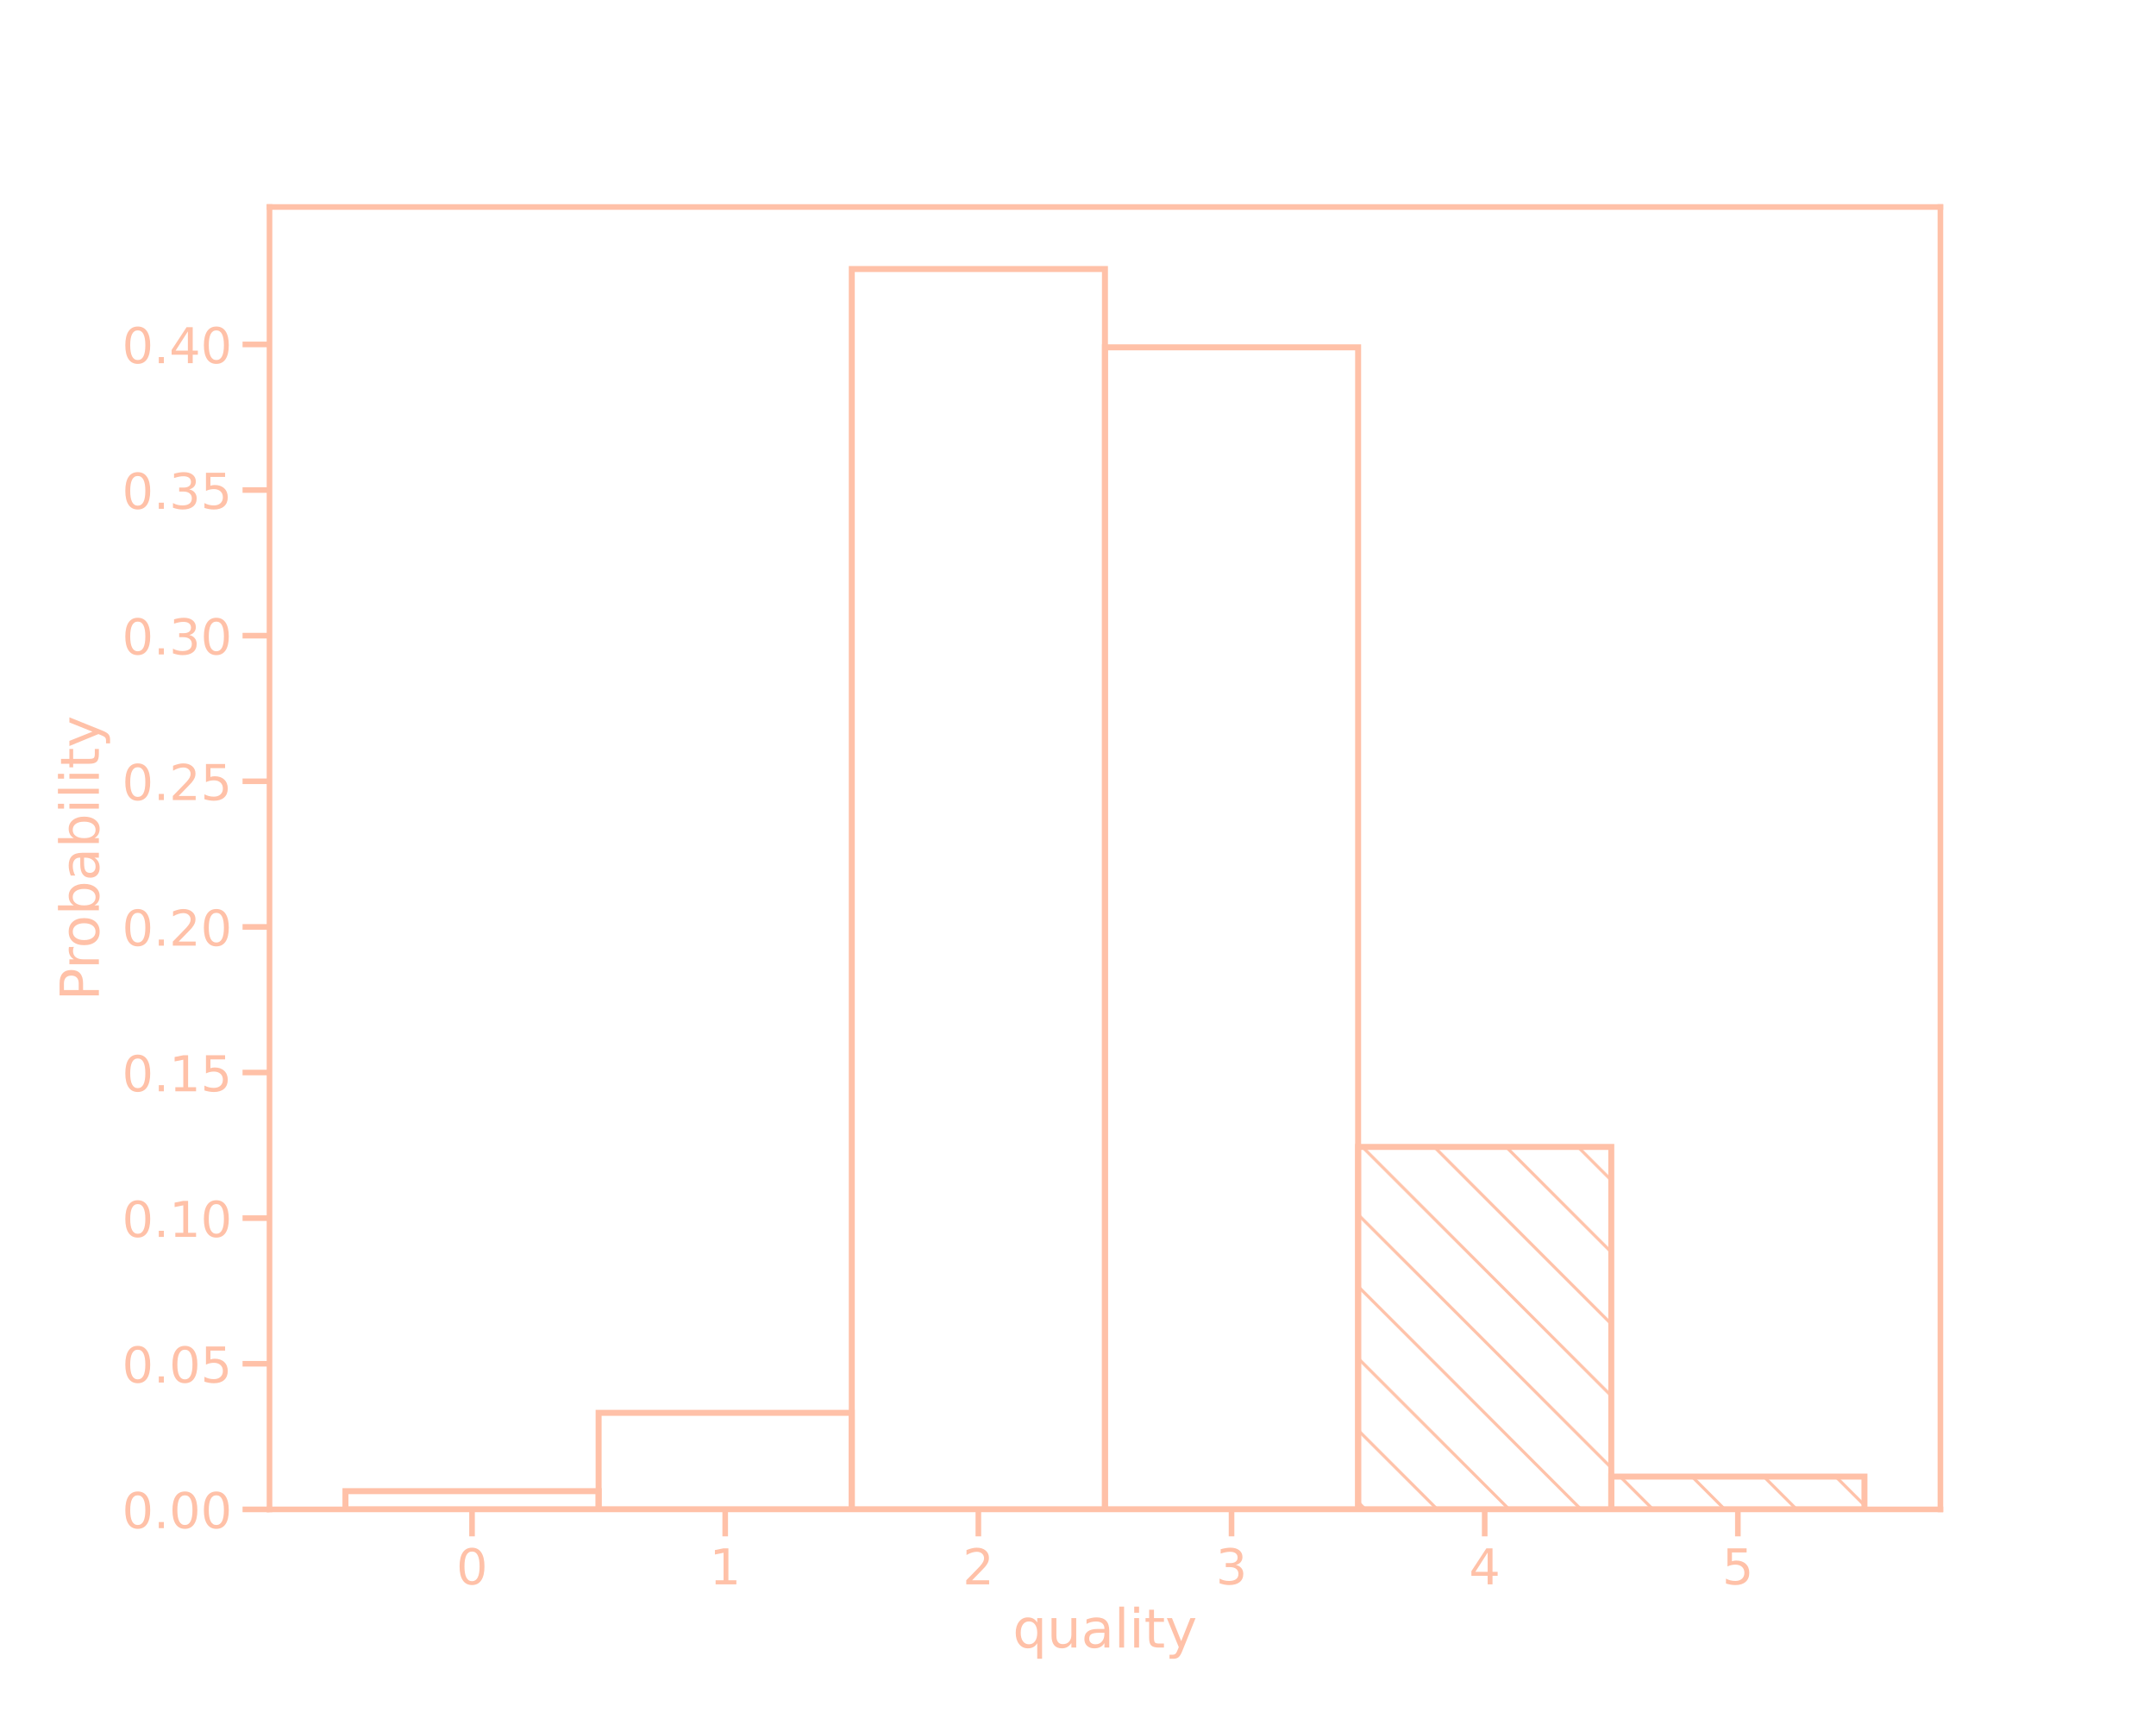
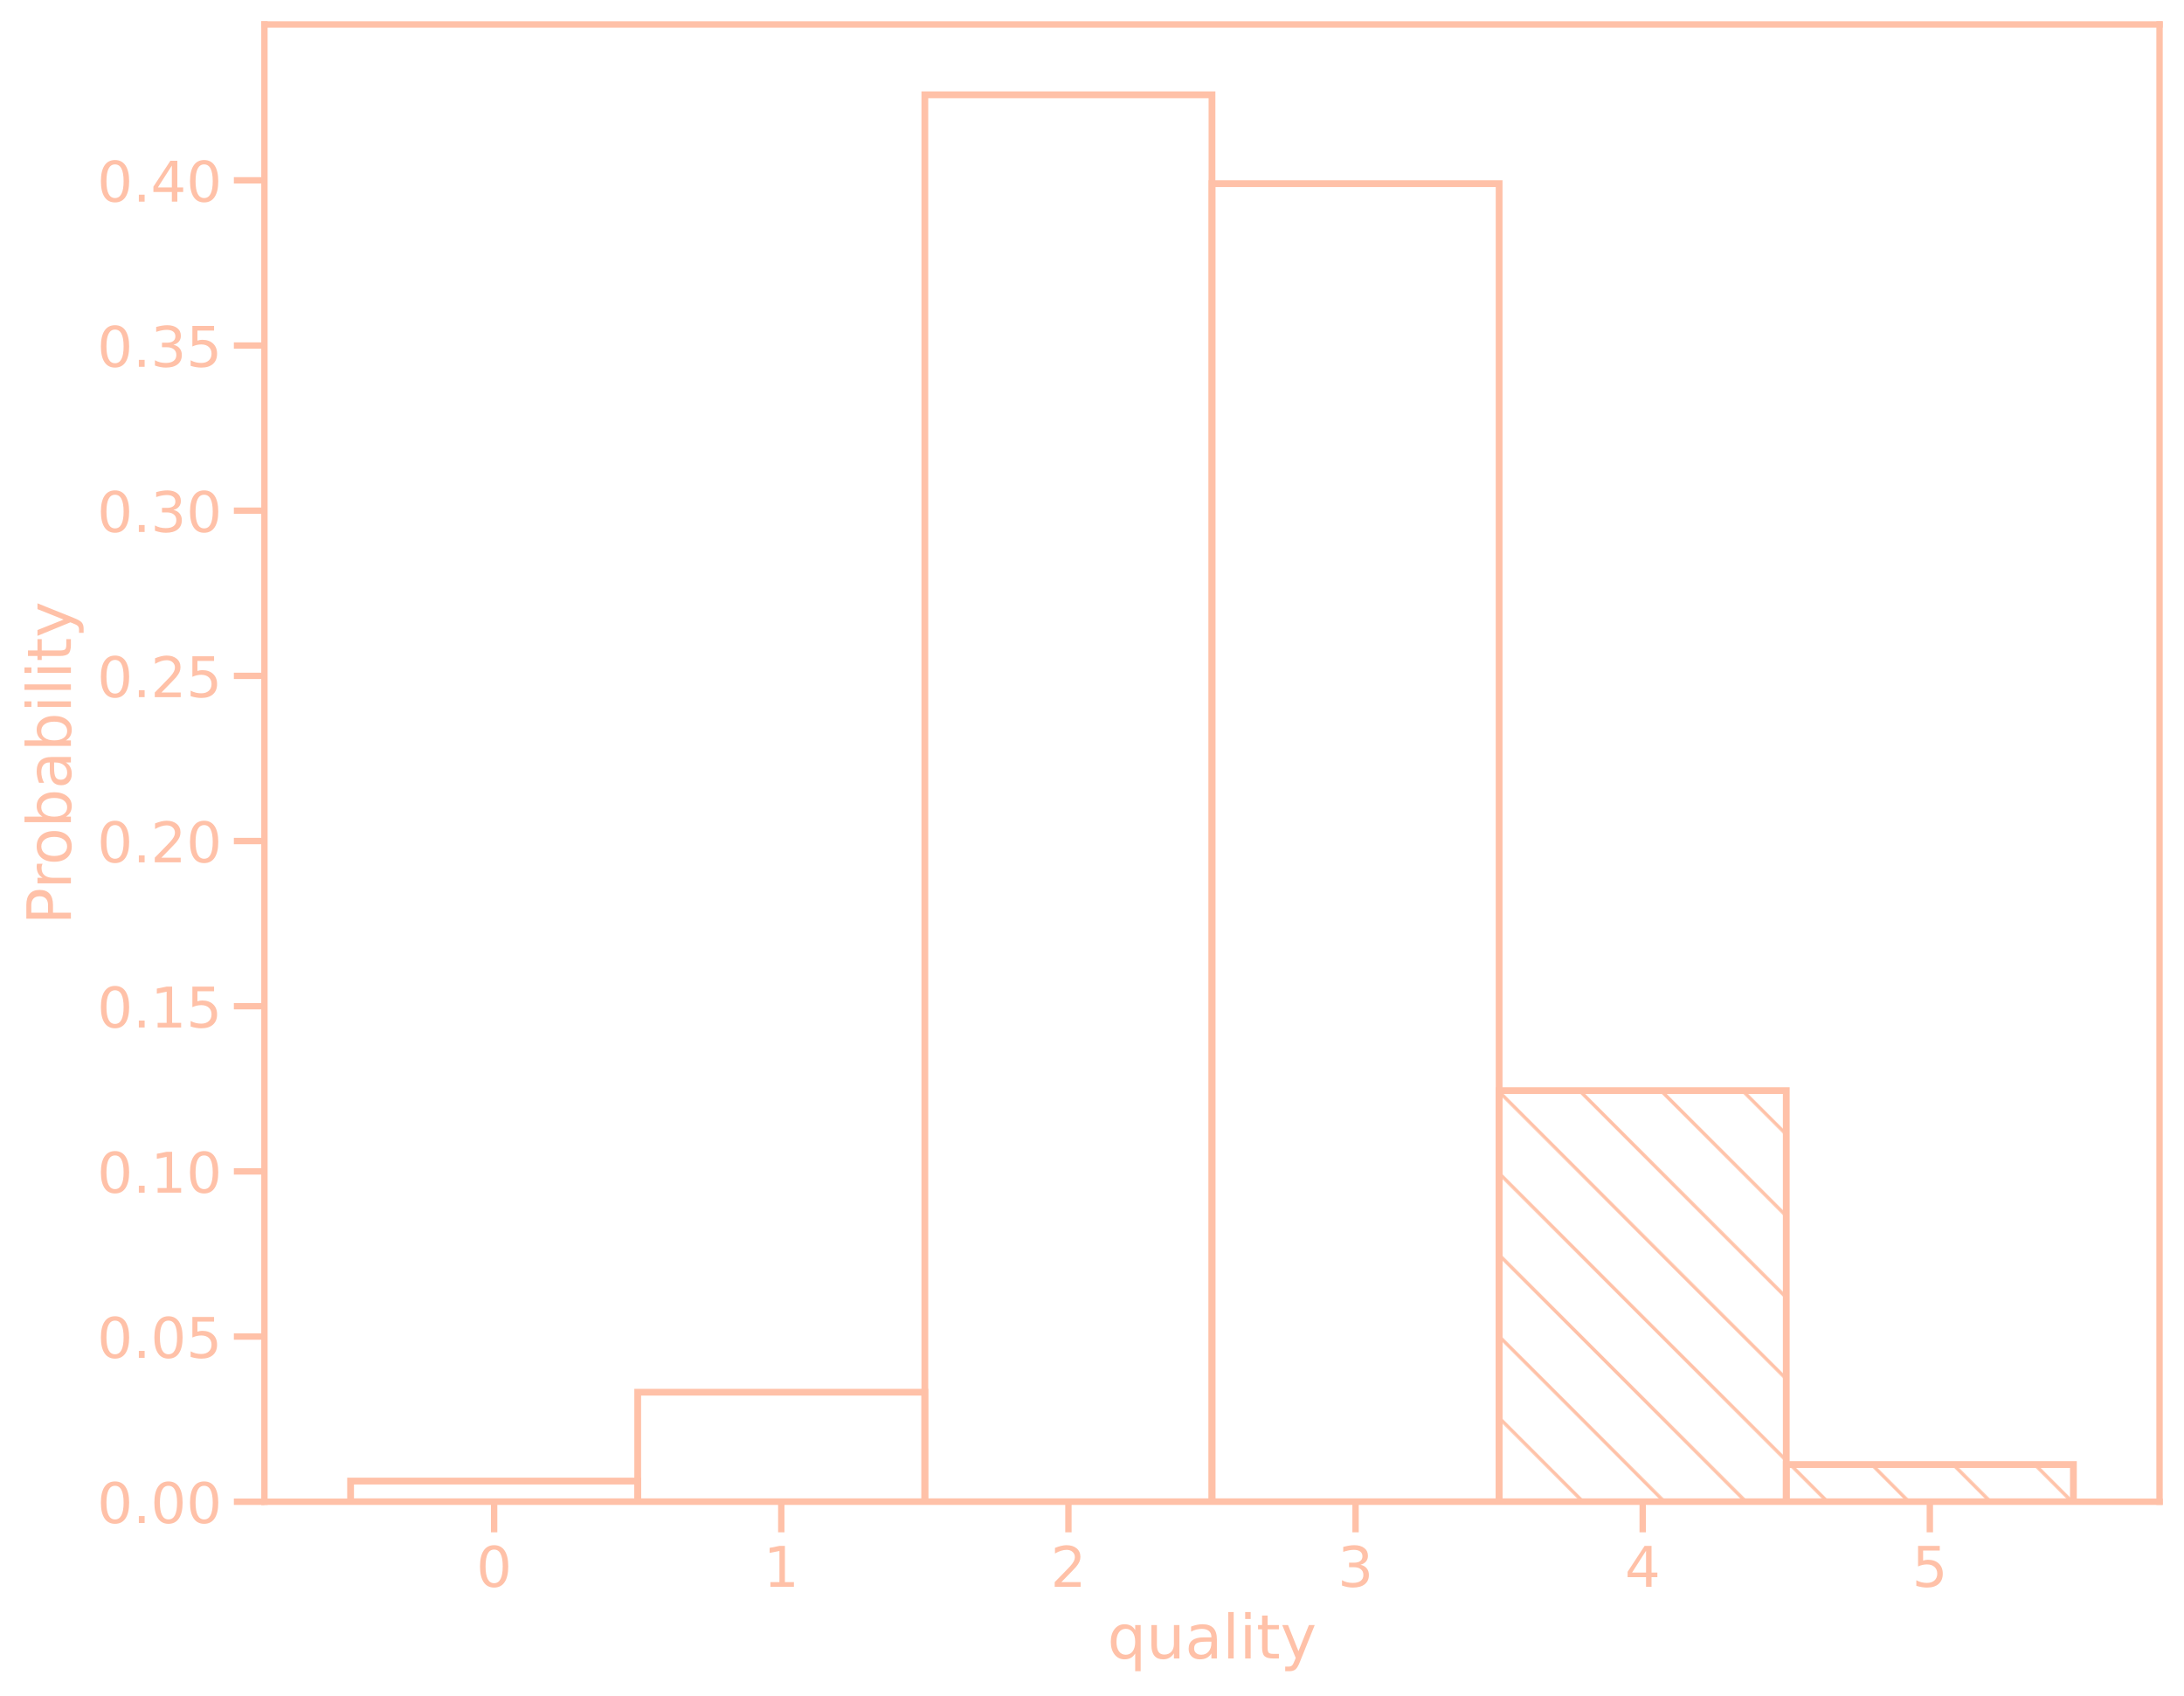
- <svg xmlns="http://www.w3.org/2000/svg" xmlns:xlink="http://www.w3.org/1999/xlink" width="720pt" height="576pt" viewBox="0 0 720 576" version="1.1">
+ <svg xmlns="http://www.w3.org/2000/svg" xmlns:xlink="http://www.w3.org/1999/xlink" width="643.059pt" height="499.17pt" viewBox="0 0 643.059 499.17" version="1.1">
  <defs>
    <style type="text/css">*{stroke-linejoin: round; stroke-linecap: butt}</style>
  </defs>
  <g id="figure_1">
    <g id="patch_1">
-       <path d="M 0 576  L 720 576  L 720 0  L 0 0  L 0 576  z " style="fill: none" />
+       <path d="M 0 499.17  L 643.059 499.17  L 643.059 0  L 0 0  L 0 499.17  z " style="fill: none" />
    </g>
    <g id="axes_1">
      <g id="patch_2">
-         <path d="M 90 504  L 648 504  L 648 69.12  L 90 69.12  L 90 504  z " style="fill: none" />
+         <path d="M 77.859 442.08  L 635.859 442.08  L 635.859 7.2  L 77.859 7.2  L 77.859 442.08  z " style="fill: none" />
      </g>
      <g id="matplotlib.axis_1">
        <g id="xtick_1">
          <g id="line2d_1">
            <defs>
-               <path id="m87c083ee82" d="M 0 0  L 0 9  " style="stroke: #ffc1a8; stroke-width: 1.875" />
+               <path id="ma3f0e73d45" d="M 0 0  L 0 9  " style="stroke: #ffc1a8; stroke-width: 1.875" />
            </defs>
            <g>
-               <use xlink:href="#m87c083ee82" x="157.636" y="504" style="fill: #ffc1a8; stroke: #ffc1a8; stroke-width: 1.875" />
+               <use xlink:href="#ma3f0e73d45" x="145.495" y="442.08" style="fill: #ffc1a8; stroke: #ffc1a8; stroke-width: 1.875" />
            </g>
          </g>
          <g id="text_1">
-             <g style="fill: #ffc1a8" transform="translate(152.3873 529.0374)scale(0.165 -0.165)">
+             <g style="fill: #ffc1a8" transform="translate(140.2462 467.1174)scale(0.165 -0.165)">
              <defs>
                <path id="DejaVuSans-30" d="M 2034 4250  Q 1547 4250 1301 3770  Q 1056 3291 1056 2328  Q 1056 1369 1301 889  Q 1547 409 2034 409  Q 2525 409 2770 889  Q 3016 1369 3016 2328  Q 3016 3291 2770 3770  Q 2525 4250 2034 4250  z M 2034 4750  Q 2819 4750 3233 4129  Q 3647 3509 3647 2328  Q 3647 1150 3233 529  Q 2819 -91 2034 -91  Q 1250 -91 836 529  Q 422 1150 422 2328  Q 422 3509 836 4129  Q 1250 4750 2034 4750  z " transform="scale(0.015625)" />
              </defs>
              <use xlink:href="#DejaVuSans-30" />
            </g>
          </g>
        </g>
        <g id="xtick_2">
          <g id="line2d_2">
            <g>
-               <use xlink:href="#m87c083ee82" x="242.182" y="504" style="fill: #ffc1a8; stroke: #ffc1a8; stroke-width: 1.875" />
+               <use xlink:href="#ma3f0e73d45" x="230.041" y="442.08" style="fill: #ffc1a8; stroke: #ffc1a8; stroke-width: 1.875" />
            </g>
          </g>
          <g id="text_2">
-             <g style="fill: #ffc1a8" transform="translate(236.9328 529.0374)scale(0.165 -0.165)">
+             <g style="fill: #ffc1a8" transform="translate(224.7917 467.1174)scale(0.165 -0.165)">
              <defs>
                <path id="DejaVuSans-31" d="M 794 531  L 1825 531  L 1825 4091  L 703 3866  L 703 4441  L 1819 4666  L 2450 4666  L 2450 531  L 3481 531  L 3481 0  L 794 0  L 794 531  z " transform="scale(0.015625)" />
              </defs>
              <use xlink:href="#DejaVuSans-31" />
            </g>
          </g>
        </g>
        <g id="xtick_3">
          <g id="line2d_3">
            <g>
-               <use xlink:href="#m87c083ee82" x="326.727" y="504" style="fill: #ffc1a8; stroke: #ffc1a8; stroke-width: 1.875" />
+               <use xlink:href="#ma3f0e73d45" x="314.586" y="442.08" style="fill: #ffc1a8; stroke: #ffc1a8; stroke-width: 1.875" />
            </g>
          </g>
          <g id="text_3">
-             <g style="fill: #ffc1a8" transform="translate(321.4782 529.0374)scale(0.165 -0.165)">
+             <g style="fill: #ffc1a8" transform="translate(309.3371 467.1174)scale(0.165 -0.165)">
              <defs>
                <path id="DejaVuSans-32" d="M 1228 531  L 3431 531  L 3431 0  L 469 0  L 469 531  Q 828 903 1448 1529  Q 2069 2156 2228 2338  Q 2531 2678 2651 2914  Q 2772 3150 2772 3378  Q 2772 3750 2511 3984  Q 2250 4219 1831 4219  Q 1534 4219 1204 4116  Q 875 4013 500 3803  L 500 4441  Q 881 4594 1212 4672  Q 1544 4750 1819 4750  Q 2544 4750 2975 4387  Q 3406 4025 3406 3419  Q 3406 3131 3298 2873  Q 3191 2616 2906 2266  Q 2828 2175 2409 1742  Q 1991 1309 1228 531  z " transform="scale(0.015625)" />
              </defs>
              <use xlink:href="#DejaVuSans-32" />
            </g>
          </g>
        </g>
        <g id="xtick_4">
          <g id="line2d_4">
            <g>
-               <use xlink:href="#m87c083ee82" x="411.273" y="504" style="fill: #ffc1a8; stroke: #ffc1a8; stroke-width: 1.875" />
+               <use xlink:href="#ma3f0e73d45" x="399.132" y="442.08" style="fill: #ffc1a8; stroke: #ffc1a8; stroke-width: 1.875" />
            </g>
          </g>
          <g id="text_4">
-             <g style="fill: #ffc1a8" transform="translate(406.0237 529.0374)scale(0.165 -0.165)">
+             <g style="fill: #ffc1a8" transform="translate(393.8826 467.1174)scale(0.165 -0.165)">
              <defs>
                <path id="DejaVuSans-33" d="M 2597 2516  Q 3050 2419 3304 2112  Q 3559 1806 3559 1356  Q 3559 666 3084 287  Q 2609 -91 1734 -91  Q 1441 -91 1130 -33  Q 819 25 488 141  L 488 750  Q 750 597 1062 519  Q 1375 441 1716 441  Q 2309 441 2620 675  Q 2931 909 2931 1356  Q 2931 1769 2642 2001  Q 2353 2234 1838 2234  L 1294 2234  L 1294 2753  L 1863 2753  Q 2328 2753 2575 2939  Q 2822 3125 2822 3475  Q 2822 3834 2567 4026  Q 2313 4219 1838 4219  Q 1578 4219 1281 4162  Q 984 4106 628 3988  L 628 4550  Q 988 4650 1302 4700  Q 1616 4750 1894 4750  Q 2613 4750 3031 4423  Q 3450 4097 3450 3541  Q 3450 3153 3228 2886  Q 3006 2619 2597 2516  z " transform="scale(0.015625)" />
              </defs>
              <use xlink:href="#DejaVuSans-33" />
            </g>
          </g>
        </g>
        <g id="xtick_5">
          <g id="line2d_5">
            <g>
-               <use xlink:href="#m87c083ee82" x="495.818" y="504" style="fill: #ffc1a8; stroke: #ffc1a8; stroke-width: 1.875" />
+               <use xlink:href="#ma3f0e73d45" x="483.677" y="442.08" style="fill: #ffc1a8; stroke: #ffc1a8; stroke-width: 1.875" />
            </g>
          </g>
          <g id="text_5">
-             <g style="fill: #ffc1a8" transform="translate(490.5691 529.0374)scale(0.165 -0.165)">
+             <g style="fill: #ffc1a8" transform="translate(478.428 467.1174)scale(0.165 -0.165)">
              <defs>
                <path id="DejaVuSans-34" d="M 2419 4116  L 825 1625  L 2419 1625  L 2419 4116  z M 2253 4666  L 3047 4666  L 3047 1625  L 3713 1625  L 3713 1100  L 3047 1100  L 3047 0  L 2419 0  L 2419 1100  L 313 1100  L 313 1709  L 2253 4666  z " transform="scale(0.015625)" />
              </defs>
              <use xlink:href="#DejaVuSans-34" />
            </g>
          </g>
        </g>
        <g id="xtick_6">
          <g id="line2d_6">
            <g>
-               <use xlink:href="#m87c083ee82" x="580.364" y="504" style="fill: #ffc1a8; stroke: #ffc1a8; stroke-width: 1.875" />
+               <use xlink:href="#ma3f0e73d45" x="568.223" y="442.08" style="fill: #ffc1a8; stroke: #ffc1a8; stroke-width: 1.875" />
            </g>
          </g>
          <g id="text_6">
-             <g style="fill: #ffc1a8" transform="translate(575.1146 529.0374)scale(0.165 -0.165)">
+             <g style="fill: #ffc1a8" transform="translate(562.9735 467.1174)scale(0.165 -0.165)">
              <defs>
                <path id="DejaVuSans-35" d="M 691 4666  L 3169 4666  L 3169 4134  L 1269 4134  L 1269 2991  Q 1406 3038 1543 3061  Q 1681 3084 1819 3084  Q 2600 3084 3056 2656  Q 3513 2228 3513 1497  Q 3513 744 3044 326  Q 2575 -91 1722 -91  Q 1428 -91 1123 -41  Q 819 9 494 109  L 494 744  Q 775 591 1075 516  Q 1375 441 1709 441  Q 2250 441 2565 725  Q 2881 1009 2881 1497  Q 2881 1984 2565 2268  Q 2250 2553 1709 2553  Q 1456 2553 1204 2497  Q 953 2441 691 2322  L 691 4666  z " transform="scale(0.015625)" />
              </defs>
              <use xlink:href="#DejaVuSans-35" />
            </g>
          </g>
        </g>
        <g id="text_7">
-           <g style="fill: #ffc1a8" transform="translate(338.2116 550.1461)scale(0.18 -0.18)">
+           <g style="fill: #ffc1a8" transform="translate(326.0705 488.2261)scale(0.18 -0.18)">
            <defs>
              <path id="DejaVuSans-71" d="M 947 1747  Q 947 1113 1208 752  Q 1469 391 1925 391  Q 2381 391 2643 752  Q 2906 1113 2906 1747  Q 2906 2381 2643 2742  Q 2381 3103 1925 3103  Q 1469 3103 1208 2742  Q 947 2381 947 1747  z M 2906 525  Q 2725 213 2448 61  Q 2172 -91 1784 -91  Q 1150 -91 751 415  Q 353 922 353 1747  Q 353 2572 751 3078  Q 1150 3584 1784 3584  Q 2172 3584 2448 3432  Q 2725 3281 2906 2969  L 2906 3500  L 3481 3500  L 3481 -1331  L 2906 -1331  L 2906 525  z " transform="scale(0.015625)" />
              <path id="DejaVuSans-75" d="M 544 1381  L 544 3500  L 1119 3500  L 1119 1403  Q 1119 906 1312 657  Q 1506 409 1894 409  Q 2359 409 2629 706  Q 2900 1003 2900 1516  L 2900 3500  L 3475 3500  L 3475 0  L 2900 0  L 2900 538  Q 2691 219 2414 64  Q 2138 -91 1772 -91  Q 1169 -91 856 284  Q 544 659 544 1381  z M 1991 3584  L 1991 3584  z " transform="scale(0.015625)" />
              <path id="DejaVuSans-61" d="M 2194 1759  Q 1497 1759 1228 1600  Q 959 1441 959 1056  Q 959 750 1161 570  Q 1363 391 1709 391  Q 2188 391 2477 730  Q 2766 1069 2766 1631  L 2766 1759  L 2194 1759  z M 3341 1997  L 3341 0  L 2766 0  L 2766 531  Q 2569 213 2275 61  Q 1981 -91 1556 -91  Q 1019 -91 701 211  Q 384 513 384 1019  Q 384 1609 779 1909  Q 1175 2209 1959 2209  L 2766 2209  L 2766 2266  Q 2766 2663 2505 2880  Q 2244 3097 1772 3097  Q 1472 3097 1187 3025  Q 903 2953 641 2809  L 641 3341  Q 956 3463 1253 3523  Q 1550 3584 1831 3584  Q 2591 3584 2966 3190  Q 3341 2797 3341 1997  z " transform="scale(0.015625)" />
              <path id="DejaVuSans-6c" d="M 603 4863  L 1178 4863  L 1178 0  L 603 0  L 603 4863  z " transform="scale(0.015625)" />
              <path id="DejaVuSans-69" d="M 603 3500  L 1178 3500  L 1178 0  L 603 0  L 603 3500  z M 603 4863  L 1178 4863  L 1178 4134  L 603 4134  L 603 4863  z " transform="scale(0.015625)" />
              <path id="DejaVuSans-74" d="M 1172 4494  L 1172 3500  L 2356 3500  L 2356 3053  L 1172 3053  L 1172 1153  Q 1172 725 1289 603  Q 1406 481 1766 481  L 2356 481  L 2356 0  L 1766 0  Q 1100 0 847 248  Q 594 497 594 1153  L 594 3053  L 172 3053  L 172 3500  L 594 3500  L 594 4494  L 1172 4494  z " transform="scale(0.015625)" />
              <path id="DejaVuSans-79" d="M 2059 -325  Q 1816 -950 1584 -1140  Q 1353 -1331 966 -1331  L 506 -1331  L 506 -850  L 844 -850  Q 1081 -850 1212 -737  Q 1344 -625 1503 -206  L 1606 56  L 191 3500  L 800 3500  L 1894 763  L 2988 3500  L 3597 3500  L 2059 -325  z " transform="scale(0.015625)" />
            </defs>
            <use xlink:href="#DejaVuSans-71" />
            <use xlink:href="#DejaVuSans-75" x="63.477" />
            <use xlink:href="#DejaVuSans-61" x="126.855" />
            <use xlink:href="#DejaVuSans-6c" x="188.135" />
            <use xlink:href="#DejaVuSans-69" x="215.918" />
            <use xlink:href="#DejaVuSans-74" x="243.701" />
            <use xlink:href="#DejaVuSans-79" x="282.91" />
          </g>
        </g>
      </g>
      <g id="matplotlib.axis_2">
        <g id="ytick_1">
          <g id="line2d_7">
            <defs>
-               <path id="m8bafc3149a" d="M 0 0  L -9 0  " style="stroke: #ffc1a8; stroke-width: 1.875" />
+               <path id="m39a5977e80" d="M 0 0  L -9 0  " style="stroke: #ffc1a8; stroke-width: 1.875" />
            </defs>
            <g>
-               <use xlink:href="#m8bafc3149a" x="90" y="504" style="fill: #ffc1a8; stroke: #ffc1a8; stroke-width: 1.875" />
+               <use xlink:href="#m39a5977e80" x="77.859" y="442.08" style="fill: #ffc1a8; stroke: #ffc1a8; stroke-width: 1.875" />
            </g>
          </g>
          <g id="text_8">
-             <g style="fill: #ffc1a8" transform="translate(40.76172 510.2687)scale(0.165 -0.165)">
+             <g style="fill: #ffc1a8" transform="translate(28.62063 448.3487)scale(0.165 -0.165)">
              <defs>
                <path id="DejaVuSans-2e" d="M 684 794  L 1344 794  L 1344 0  L 684 0  L 684 794  z " transform="scale(0.015625)" />
              </defs>
              <use xlink:href="#DejaVuSans-30" />
              <use xlink:href="#DejaVuSans-2e" x="63.623" />
              <use xlink:href="#DejaVuSans-30" x="95.41" />
              <use xlink:href="#DejaVuSans-30" x="159.033" />
            </g>
          </g>
        </g>
        <g id="ytick_2">
          <g id="line2d_8">
            <g>
-               <use xlink:href="#m8bafc3149a" x="90" y="455.376" style="fill: #ffc1a8; stroke: #ffc1a8; stroke-width: 1.875" />
+               <use xlink:href="#m39a5977e80" x="77.859" y="393.456" style="fill: #ffc1a8; stroke: #ffc1a8; stroke-width: 1.875" />
            </g>
          </g>
          <g id="text_9">
-             <g style="fill: #ffc1a8" transform="translate(40.76172 461.6446)scale(0.165 -0.165)">
+             <g style="fill: #ffc1a8" transform="translate(28.62063 399.7246)scale(0.165 -0.165)">
              <use xlink:href="#DejaVuSans-30" />
              <use xlink:href="#DejaVuSans-2e" x="63.623" />
              <use xlink:href="#DejaVuSans-30" x="95.41" />
              <use xlink:href="#DejaVuSans-35" x="159.033" />
            </g>
          </g>
        </g>
        <g id="ytick_3">
          <g id="line2d_9">
            <g>
-               <use xlink:href="#m8bafc3149a" x="90" y="406.752" style="fill: #ffc1a8; stroke: #ffc1a8; stroke-width: 1.875" />
+               <use xlink:href="#m39a5977e80" x="77.859" y="344.832" style="fill: #ffc1a8; stroke: #ffc1a8; stroke-width: 1.875" />
            </g>
          </g>
          <g id="text_10">
-             <g style="fill: #ffc1a8" transform="translate(40.76172 413.0205)scale(0.165 -0.165)">
+             <g style="fill: #ffc1a8" transform="translate(28.62063 351.1005)scale(0.165 -0.165)">
              <use xlink:href="#DejaVuSans-30" />
              <use xlink:href="#DejaVuSans-2e" x="63.623" />
              <use xlink:href="#DejaVuSans-31" x="95.41" />
              <use xlink:href="#DejaVuSans-30" x="159.033" />
            </g>
          </g>
        </g>
        <g id="ytick_4">
          <g id="line2d_10">
            <g>
-               <use xlink:href="#m8bafc3149a" x="90" y="358.128" style="fill: #ffc1a8; stroke: #ffc1a8; stroke-width: 1.875" />
+               <use xlink:href="#m39a5977e80" x="77.859" y="296.208" style="fill: #ffc1a8; stroke: #ffc1a8; stroke-width: 1.875" />
            </g>
          </g>
          <g id="text_11">
-             <g style="fill: #ffc1a8" transform="translate(40.76172 364.3964)scale(0.165 -0.165)">
+             <g style="fill: #ffc1a8" transform="translate(28.62063 302.4764)scale(0.165 -0.165)">
              <use xlink:href="#DejaVuSans-30" />
              <use xlink:href="#DejaVuSans-2e" x="63.623" />
              <use xlink:href="#DejaVuSans-31" x="95.41" />
              <use xlink:href="#DejaVuSans-35" x="159.033" />
            </g>
          </g>
        </g>
        <g id="ytick_5">
          <g id="line2d_11">
            <g>
-               <use xlink:href="#m8bafc3149a" x="90" y="309.504" style="fill: #ffc1a8; stroke: #ffc1a8; stroke-width: 1.875" />
+               <use xlink:href="#m39a5977e80" x="77.859" y="247.584" style="fill: #ffc1a8; stroke: #ffc1a8; stroke-width: 1.875" />
            </g>
          </g>
          <g id="text_12">
-             <g style="fill: #ffc1a8" transform="translate(40.76172 315.7723)scale(0.165 -0.165)">
+             <g style="fill: #ffc1a8" transform="translate(28.62063 253.8523)scale(0.165 -0.165)">
              <use xlink:href="#DejaVuSans-30" />
              <use xlink:href="#DejaVuSans-2e" x="63.623" />
              <use xlink:href="#DejaVuSans-32" x="95.41" />
              <use xlink:href="#DejaVuSans-30" x="159.033" />
            </g>
          </g>
        </g>
        <g id="ytick_6">
          <g id="line2d_12">
            <g>
-               <use xlink:href="#m8bafc3149a" x="90" y="260.88" style="fill: #ffc1a8; stroke: #ffc1a8; stroke-width: 1.875" />
+               <use xlink:href="#m39a5977e80" x="77.859" y="198.96" style="fill: #ffc1a8; stroke: #ffc1a8; stroke-width: 1.875" />
            </g>
          </g>
          <g id="text_13">
-             <g style="fill: #ffc1a8" transform="translate(40.76172 267.1483)scale(0.165 -0.165)">
+             <g style="fill: #ffc1a8" transform="translate(28.62063 205.2283)scale(0.165 -0.165)">
              <use xlink:href="#DejaVuSans-30" />
              <use xlink:href="#DejaVuSans-2e" x="63.623" />
              <use xlink:href="#DejaVuSans-32" x="95.41" />
              <use xlink:href="#DejaVuSans-35" x="159.033" />
            </g>
          </g>
        </g>
        <g id="ytick_7">
          <g id="line2d_13">
            <g>
-               <use xlink:href="#m8bafc3149a" x="90" y="212.255" style="fill: #ffc1a8; stroke: #ffc1a8; stroke-width: 1.875" />
+               <use xlink:href="#m39a5977e80" x="77.859" y="150.335" style="fill: #ffc1a8; stroke: #ffc1a8; stroke-width: 1.875" />
            </g>
          </g>
          <g id="text_14">
-             <g style="fill: #ffc1a8" transform="translate(40.76172 218.5242)scale(0.165 -0.165)">
+             <g style="fill: #ffc1a8" transform="translate(28.62063 156.6042)scale(0.165 -0.165)">
              <use xlink:href="#DejaVuSans-30" />
              <use xlink:href="#DejaVuSans-2e" x="63.623" />
              <use xlink:href="#DejaVuSans-33" x="95.41" />
              <use xlink:href="#DejaVuSans-30" x="159.033" />
            </g>
          </g>
        </g>
        <g id="ytick_8">
          <g id="line2d_14">
            <g>
-               <use xlink:href="#m8bafc3149a" x="90" y="163.631" style="fill: #ffc1a8; stroke: #ffc1a8; stroke-width: 1.875" />
+               <use xlink:href="#m39a5977e80" x="77.859" y="101.711" style="fill: #ffc1a8; stroke: #ffc1a8; stroke-width: 1.875" />
            </g>
          </g>
          <g id="text_15">
-             <g style="fill: #ffc1a8" transform="translate(40.76172 169.9001)scale(0.165 -0.165)">
+             <g style="fill: #ffc1a8" transform="translate(28.62063 107.9801)scale(0.165 -0.165)">
              <use xlink:href="#DejaVuSans-30" />
              <use xlink:href="#DejaVuSans-2e" x="63.623" />
              <use xlink:href="#DejaVuSans-33" x="95.41" />
              <use xlink:href="#DejaVuSans-35" x="159.033" />
            </g>
          </g>
        </g>
        <g id="ytick_9">
          <g id="line2d_15">
            <g>
-               <use xlink:href="#m8bafc3149a" x="90" y="115.007" style="fill: #ffc1a8; stroke: #ffc1a8; stroke-width: 1.875" />
+               <use xlink:href="#m39a5977e80" x="77.859" y="53.087" style="fill: #ffc1a8; stroke: #ffc1a8; stroke-width: 1.875" />
            </g>
          </g>
          <g id="text_16">
-             <g style="fill: #ffc1a8" transform="translate(40.76172 121.276)scale(0.165 -0.165)">
+             <g style="fill: #ffc1a8" transform="translate(28.62063 59.35599)scale(0.165 -0.165)">
              <use xlink:href="#DejaVuSans-30" />
              <use xlink:href="#DejaVuSans-2e" x="63.623" />
              <use xlink:href="#DejaVuSans-34" x="95.41" />
              <use xlink:href="#DejaVuSans-30" x="159.033" />
            </g>
          </g>
        </g>
        <g id="text_17">
-           <g style="fill: #ffc1a8" transform="translate(33.01828 334.132)rotate(-90)scale(0.18 -0.18)">
+           <g style="fill: #ffc1a8" transform="translate(20.87719 272.212)rotate(-90)scale(0.18 -0.18)">
            <defs>
              <path id="DejaVuSans-50" d="M 1259 4147  L 1259 2394  L 2053 2394  Q 2494 2394 2734 2622  Q 2975 2850 2975 3272  Q 2975 3691 2734 3919  Q 2494 4147 2053 4147  L 1259 4147  z M 628 4666  L 2053 4666  Q 2838 4666 3239 4311  Q 3641 3956 3641 3272  Q 3641 2581 3239 2228  Q 2838 1875 2053 1875  L 1259 1875  L 1259 0  L 628 0  L 628 4666  z " transform="scale(0.015625)" />
              <path id="DejaVuSans-72" d="M 2631 2963  Q 2534 3019 2420 3045  Q 2306 3072 2169 3072  Q 1681 3072 1420 2755  Q 1159 2438 1159 1844  L 1159 0  L 581 0  L 581 3500  L 1159 3500  L 1159 2956  Q 1341 3275 1631 3429  Q 1922 3584 2338 3584  Q 2397 3584 2469 3576  Q 2541 3569 2628 3553  L 2631 2963  z " transform="scale(0.015625)" />
              <path id="DejaVuSans-6f" d="M 1959 3097  Q 1497 3097 1228 2736  Q 959 2375 959 1747  Q 959 1119 1226 758  Q 1494 397 1959 397  Q 2419 397 2687 759  Q 2956 1122 2956 1747  Q 2956 2369 2687 2733  Q 2419 3097 1959 3097  z M 1959 3584  Q 2709 3584 3137 3096  Q 3566 2609 3566 1747  Q 3566 888 3137 398  Q 2709 -91 1959 -91  Q 1206 -91 779 398  Q 353 888 353 1747  Q 353 2609 779 3096  Q 1206 3584 1959 3584  z " transform="scale(0.015625)" />
              <path id="DejaVuSans-62" d="M 3116 1747  Q 3116 2381 2855 2742  Q 2594 3103 2138 3103  Q 1681 3103 1420 2742  Q 1159 2381 1159 1747  Q 1159 1113 1420 752  Q 1681 391 2138 391  Q 2594 391 2855 752  Q 3116 1113 3116 1747  z M 1159 2969  Q 1341 3281 1617 3432  Q 1894 3584 2278 3584  Q 2916 3584 3314 3078  Q 3713 2572 3713 1747  Q 3713 922 3314 415  Q 2916 -91 2278 -91  Q 1894 -91 1617 61  Q 1341 213 1159 525  L 1159 0  L 581 0  L 581 4863  L 1159 4863  L 1159 2969  z " transform="scale(0.015625)" />
            </defs>
            <use xlink:href="#DejaVuSans-50" />
            <use xlink:href="#DejaVuSans-72" x="58.553" />
            <use xlink:href="#DejaVuSans-6f" x="97.416" />
            <use xlink:href="#DejaVuSans-62" x="158.598" />
            <use xlink:href="#DejaVuSans-61" x="222.074" />
            <use xlink:href="#DejaVuSans-62" x="283.354" />
            <use xlink:href="#DejaVuSans-69" x="346.83" />
            <use xlink:href="#DejaVuSans-6c" x="374.613" />
            <use xlink:href="#DejaVuSans-69" x="402.396" />
            <use xlink:href="#DejaVuSans-74" x="430.18" />
            <use xlink:href="#DejaVuSans-79" x="469.389" />
          </g>
        </g>
      </g>
      <g id="patch_3">
-         <path d="M 115.364 504  L 199.909 504  L 199.909 497.918  L 115.364 497.918  L 115.364 504  z " clip-path="url(#pf9f6562347)" style="fill: none; stroke: #ffc1a8; stroke-width: 2; stroke-linejoin: miter" />
+         <path d="M 103.223 442.08  L 187.768 442.08  L 187.768 435.998  L 103.223 435.998  L 103.223 442.08  z " clip-path="url(#p8502e77259)" style="fill: none; stroke: #ffc1a8; stroke-width: 2; stroke-linejoin: miter" />
      </g>
      <g id="patch_4">
-         <path d="M 199.909 504  L 284.455 504  L 284.455 471.766  L 199.909 471.766  L 199.909 504  z " clip-path="url(#pf9f6562347)" style="fill: none; stroke: #ffc1a8; stroke-width: 2; stroke-linejoin: miter" />
+         <path d="M 187.768 442.08  L 272.313 442.08  L 272.313 409.846  L 187.768 409.846  L 187.768 442.08  z " clip-path="url(#p8502e77259)" style="fill: none; stroke: #ffc1a8; stroke-width: 2; stroke-linejoin: miter" />
      </g>
      <g id="patch_5">
-         <path d="M 284.455 504  L 369 504  L 369 89.829  L 284.455 89.829  L 284.455 504  z " clip-path="url(#pf9f6562347)" style="fill: none; stroke: #ffc1a8; stroke-width: 2; stroke-linejoin: miter" />
+         <path d="M 272.313 442.08  L 356.859 442.08  L 356.859 27.909  L 272.313 27.909  L 272.313 442.08  z " clip-path="url(#p8502e77259)" style="fill: none; stroke: #ffc1a8; stroke-width: 2; stroke-linejoin: miter" />
      </g>
      <g id="patch_6">
-         <path d="M 369 504  L 453.545 504  L 453.545 115.98  L 369 115.98  L 369 504  z " clip-path="url(#pf9f6562347)" style="fill: none; stroke: #ffc1a8; stroke-width: 2; stroke-linejoin: miter" />
+         <path d="M 356.859 442.08  L 441.404 442.08  L 441.404 54.06  L 356.859 54.06  L 356.859 442.08  z " clip-path="url(#p8502e77259)" style="fill: none; stroke: #ffc1a8; stroke-width: 2; stroke-linejoin: miter" />
      </g>
      <g id="patch_7">
-         <path d="M 453.545 504  L 538.091 504  L 538.091 382.972  L 453.545 382.972  z " clip-path="url(#pf9f6562347)" style="fill: url(#hdf145cd1de); stroke: #ffc1a8; stroke-width: 2; stroke-linejoin: miter" />
+         <path d="M 441.404 442.08  L 525.95 442.08  L 525.95 321.052  L 441.404 321.052  z " clip-path="url(#p8502e77259)" style="fill: url(#hf37c06c33e); stroke: #ffc1a8; stroke-width: 2; stroke-linejoin: miter" />
      </g>
      <g id="patch_8">
-         <path d="M 538.091 504  L 622.636 504  L 622.636 493.053  L 538.091 493.053  z " clip-path="url(#pf9f6562347)" style="fill: url(#hdf145cd1de); stroke: #ffc1a8; stroke-width: 2; stroke-linejoin: miter" />
+         <path d="M 525.95 442.08  L 610.495 442.08  L 610.495 431.133  L 525.95 431.133  z " clip-path="url(#p8502e77259)" style="fill: url(#hf37c06c33e); stroke: #ffc1a8; stroke-width: 2; stroke-linejoin: miter" />
      </g>
      <g id="patch_9">
-         <path d="M 90 504  L 90 69.12  " style="fill: none; stroke: #ffc1a8; stroke-width: 1.875; stroke-linejoin: miter; stroke-linecap: square" />
+         <path d="M 77.859 442.08  L 77.859 7.2  " style="fill: none; stroke: #ffc1a8; stroke-width: 1.875; stroke-linejoin: miter; stroke-linecap: square" />
      </g>
      <g id="patch_10">
-         <path d="M 648 504  L 648 69.12  " style="fill: none; stroke: #ffc1a8; stroke-width: 1.875; stroke-linejoin: miter; stroke-linecap: square" />
+         <path d="M 635.859 442.08  L 635.859 7.2  " style="fill: none; stroke: #ffc1a8; stroke-width: 1.875; stroke-linejoin: miter; stroke-linecap: square" />
      </g>
      <g id="patch_11">
-         <path d="M 90 504  L 648 504  " style="fill: none; stroke: #ffc1a8; stroke-width: 1.875; stroke-linejoin: miter; stroke-linecap: square" />
+         <path d="M 77.859 442.08  L 635.859 442.08  " style="fill: none; stroke: #ffc1a8; stroke-width: 1.875; stroke-linejoin: miter; stroke-linecap: square" />
      </g>
      <g id="patch_12">
-         <path d="M 90 69.12  L 648 69.12  " style="fill: none; stroke: #ffc1a8; stroke-width: 1.875; stroke-linejoin: miter; stroke-linecap: square" />
+         <path d="M 77.859 7.2  L 635.859 7.2  " style="fill: none; stroke: #ffc1a8; stroke-width: 1.875; stroke-linejoin: miter; stroke-linecap: square" />
      </g>
    </g>
  </g>
  <defs>
-     <clipPath id="pf9f6562347">
-       <rect x="90" y="69.12" width="558" height="434.88" />
+     <clipPath id="p8502e77259">
+       <rect x="77.859" y="7.2" width="558" height="434.88" />
    </clipPath>
  </defs>
  <defs>
-     <pattern id="hdf145cd1de" patternUnits="userSpaceOnUse" x="0" y="0" width="72" height="72">
+     <pattern id="hf37c06c33e" patternUnits="userSpaceOnUse" x="0" y="0" width="72" height="72">
      <rect x="0" y="0" width="73" height="73" fill="none" />
      <path d="M -36 36  L 36 108  M -24 24  L 48 96  M -12 12  L 60 84  M 0 0  L 72 72  M 12 -12  L 84 60  M 24 -24  L 96 48  M 36 -36  L 108 36  " style="fill: #ffc1a8; stroke: #ffc1a8; stroke-width: 1.0; stroke-linecap: butt; stroke-linejoin: miter" />
    </pattern>
  </defs>
</svg>
